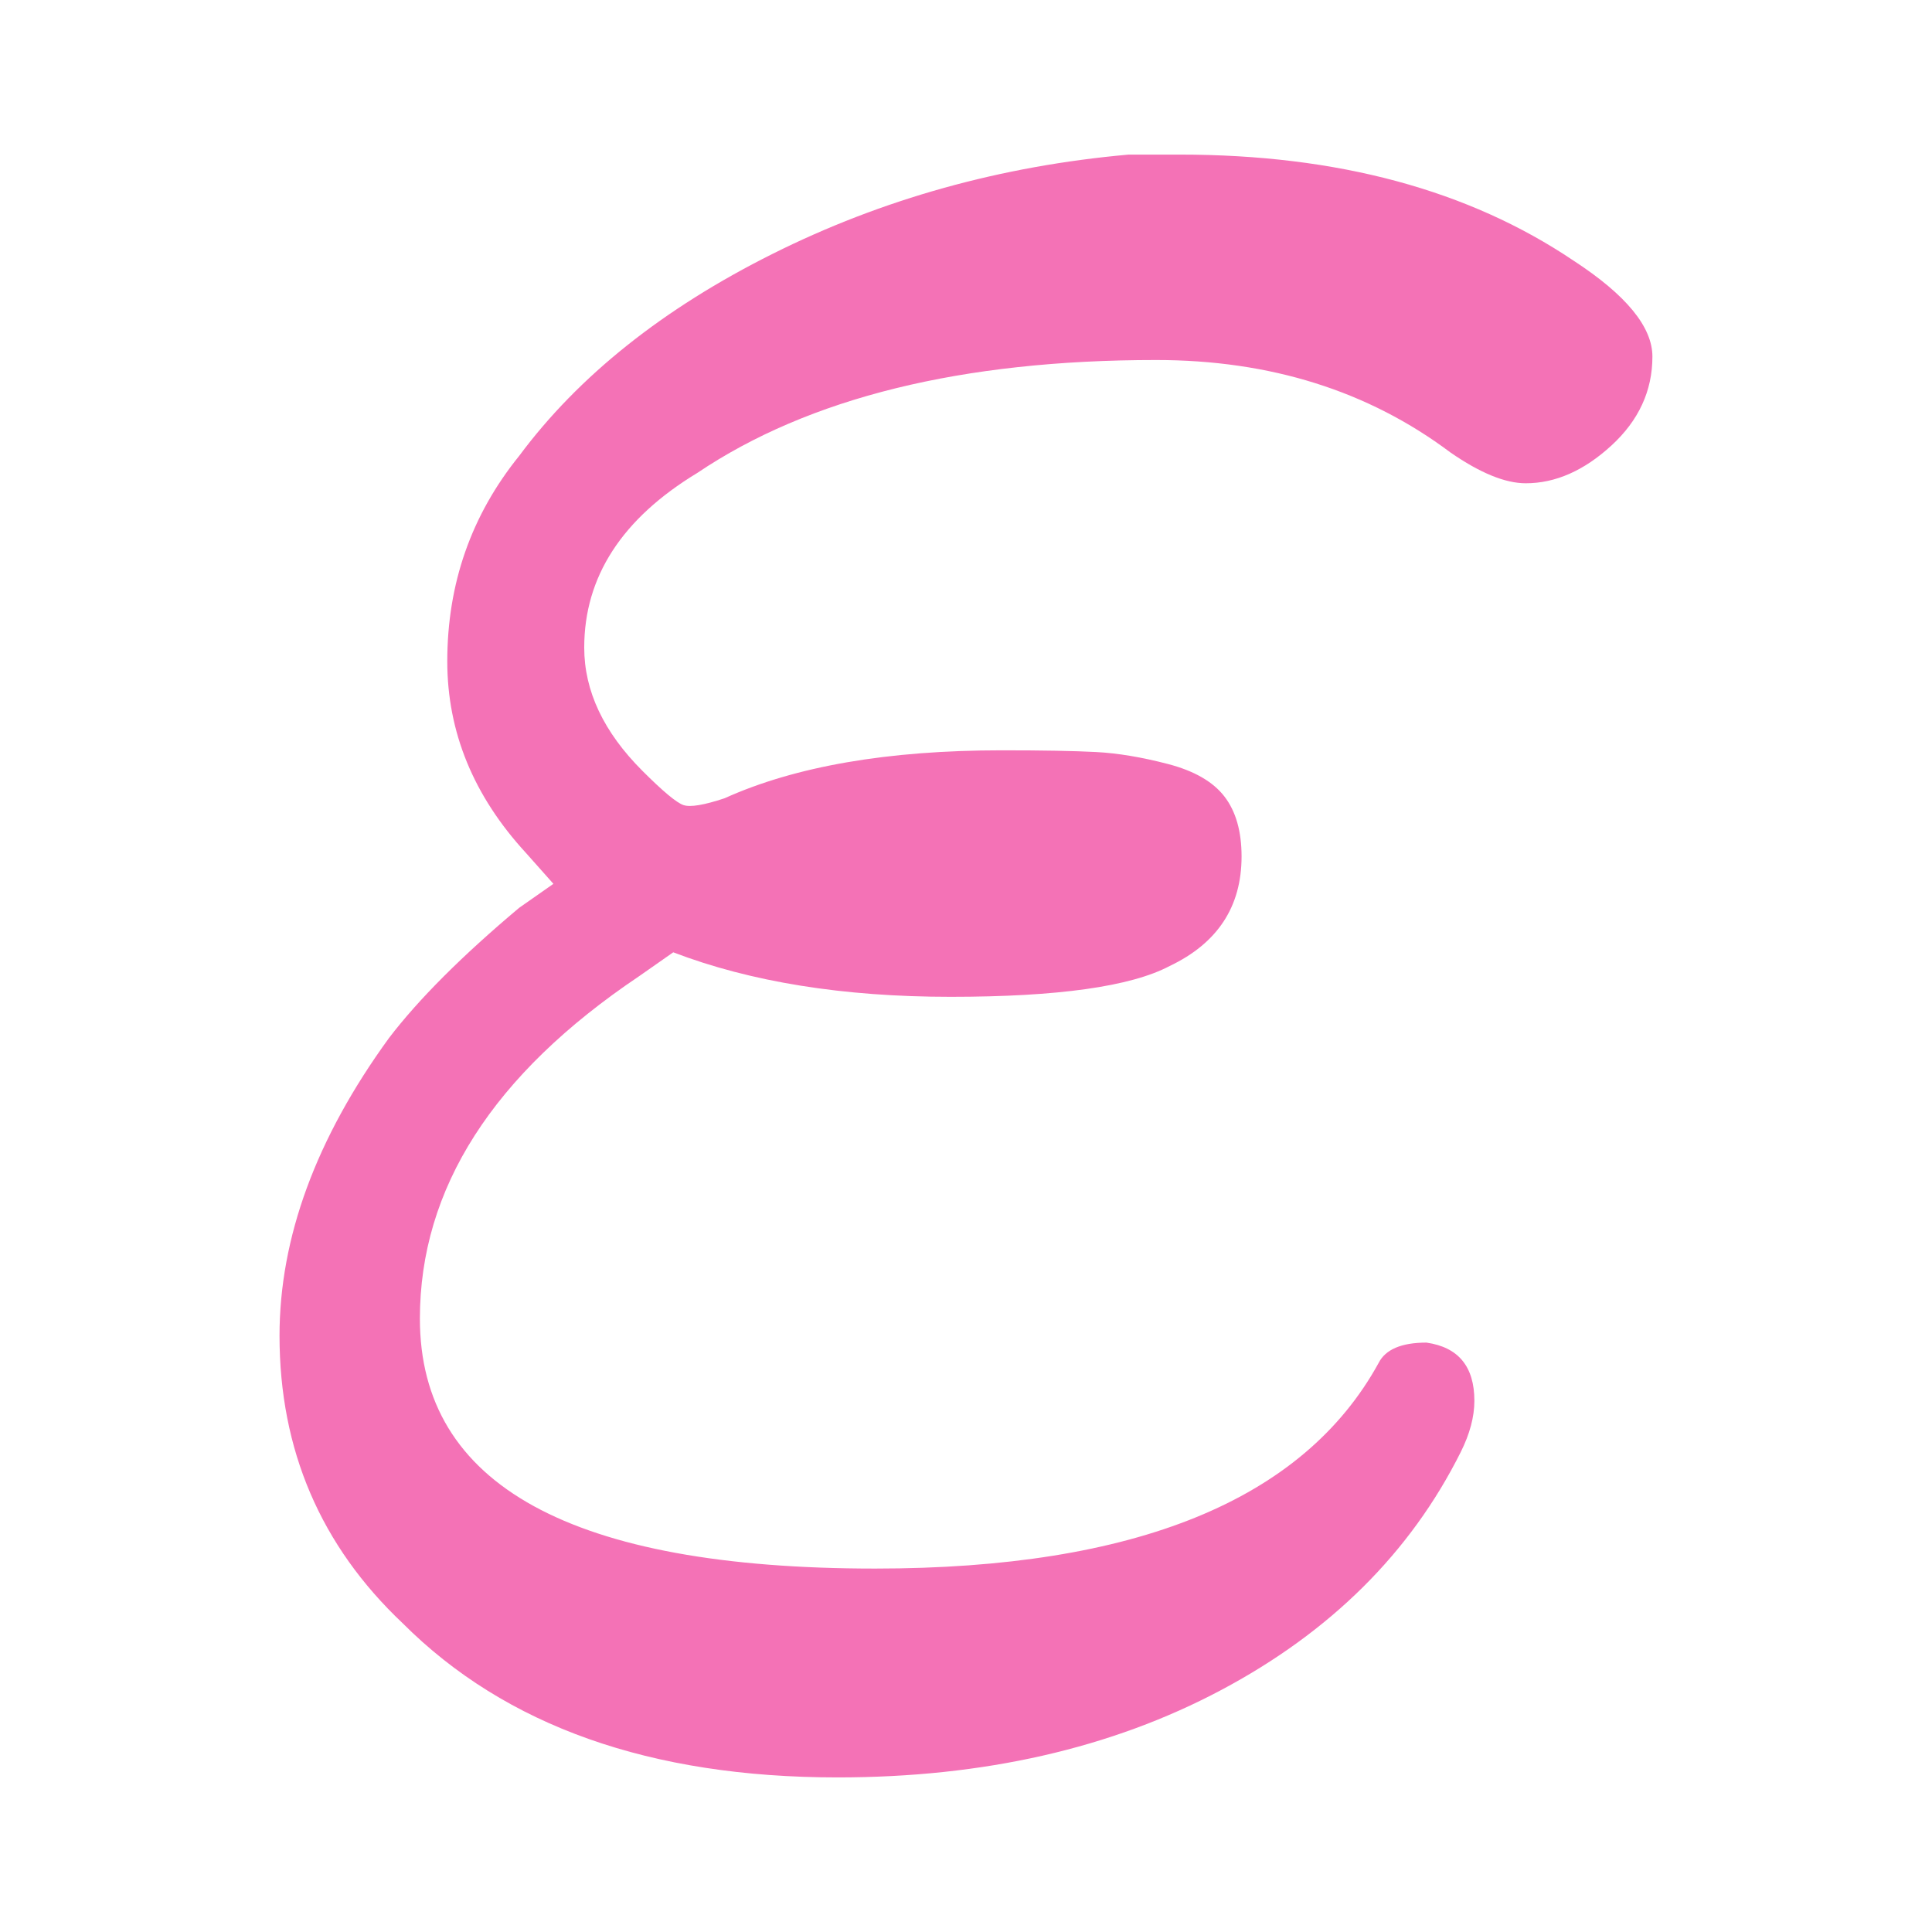
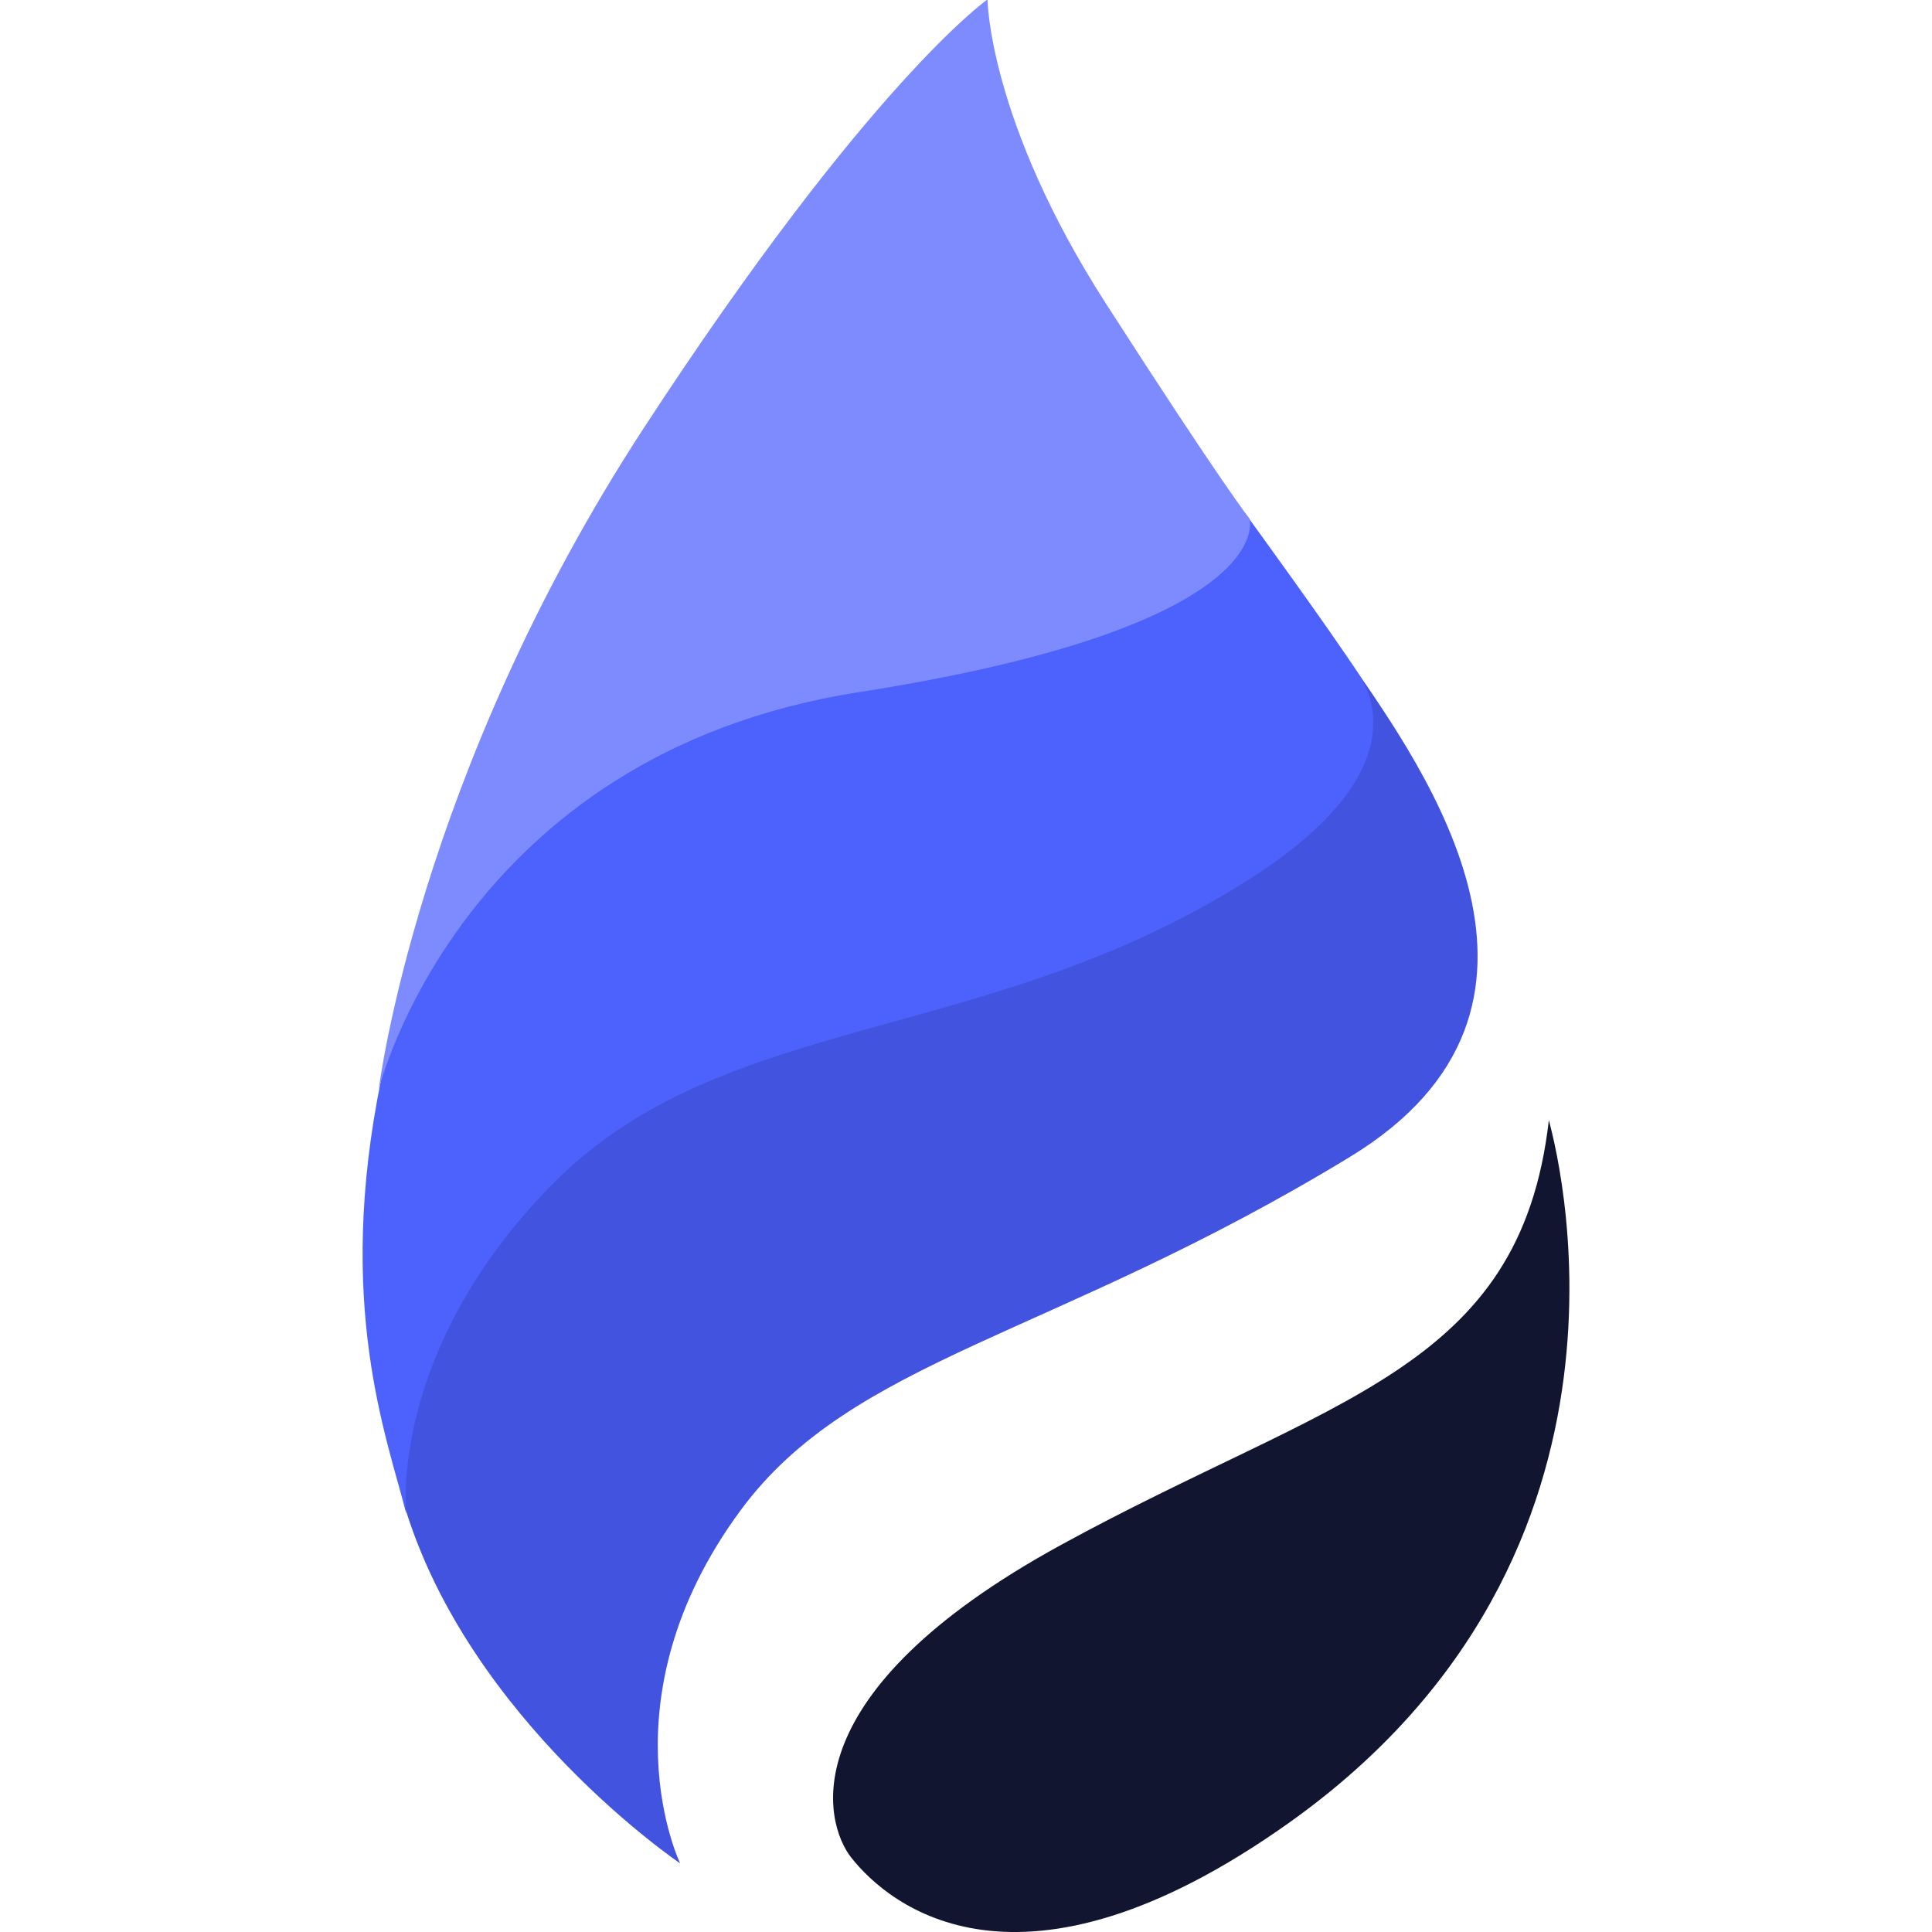
- <svg xmlns="http://www.w3.org/2000/svg" viewBox="0 0 24 24">
-   <path d="M428 393Q428 378 416.0 367.0Q404 356 391 356Q382 356 369 365Q333 392 283 392Q198 392 149 359Q116 339 116 308Q116 289 133 272Q142 263 145.0 262.0Q148 261 157 264Q188 278 238 278Q256 278 265.5 277.5Q275 277 286.5 274.0Q298 271 303.0 264.5Q308 258 308 247Q308 225 287 215Q270 206 223.0 206.0Q176 206 142 219L132 212Q68 169 68 112Q68 39 201 39Q315 39 348 99Q351 105 362 105Q376 103 376 88Q376 81 372 73Q350 29 302.0 3.5Q254 -22 190 -22Q108 -22 63 23Q27 57 27 107Q27 150 59 194Q72 211 97 232L107 239L99 248Q76 273 76 304Q76 338 97 364Q123 399 171.0 423.0Q219 447 275 452H290Q359 452 405 421Q428 406 428 393Z" fill="#f472b6" transform="translate(2.324 21.144) scale(0.04253 -0.04253)" />
+ <svg xmlns="http://www.w3.org/2000/svg" width="512" height="512" viewBox="0 0 512 512" id="svg4245" version="1.1">
+   <defs id="defs4247" />
+   <g id="layer1" transform="translate(0,-540.3622)">
+     <path style="fill:#111530;fill-opacity:1;fill-rule:evenodd;stroke:none;stroke-width:0.2;stroke-linecap:butt;stroke-linejoin:miter;stroke-miterlimit:4;stroke-dasharray:none;stroke-opacity:1" d="m 410.462,837.217 c 1.31,5.238 32.194,114.389 -68.882,186.216 -71.501,50.81 -106.052,21.853 -116.025,9.167 -7.221,-9.185 -16.238,-43.477 55.524,-82.763 71.763,-39.286 121.787,-46.096 129.382,-112.62 z" id="path4165" />
+     <path style="fill:#4254df;fill-opacity:1;fill-rule:evenodd;stroke:none;stroke-width:0.2;stroke-linecap:butt;stroke-linejoin:miter;stroke-miterlimit:4;stroke-dasharray:none;stroke-opacity:1" d="m 357.884,715.823 c 19.572,28.405 64.908,91.495 -0.065,131.085 -78.512,47.838 -131.801,53.305 -161.597,93.763 -36.943,50.162 -15.976,93.501 -15.976,93.501 0,0 -55.934,-37.733 -73.072,-94.81 0,0 -7.019,-60.821 60.291,-102.464 65.209,-40.343 188.586,-45.907 190.419,-121.074 z" id="path4167" />
+     <path style="fill:#4d61fd;fill-opacity:1;fill-rule:evenodd;stroke:none;stroke-width:0.2;stroke-linecap:butt;stroke-linejoin:miter;stroke-miterlimit:4;stroke-dasharray:none;stroke-opacity:1" d="m 329.773,676.109 c 0,0 23.05,31.631 30.441,43.125 6.735,10.473 8.035,30.267 -28.477,53.715 -69.81,44.831 -139.858,34.965 -185.43,81.322 -43.673,44.426 -38.631,87.281 -38.631,87.281 -5.173,-20.56 -18.885,-55.455 -6.634,-115.305 0,0 2.448,-40.706 68.051,-84.989 31.064,-20.969 61.25,-17.092 94.889,-24.853 33.639,-7.762 64.028,-19.469 65.791,-40.296 z" id="path4167-6" />
+     <path style="fill:#7d8bff;fill-opacity:1;fill-rule:evenodd;stroke:none;stroke-width:0.2;stroke-linecap:butt;stroke-linejoin:miter;stroke-miterlimit:4;stroke-dasharray:none;stroke-opacity:1" d="m 261.699,540.215 c 0,0 0.262,32.215 31.429,80.667 31.167,48.453 38.042,56.965 38.042,56.965 0,0 8.254,28.449 -103.65,45.965 -105.418,16.5 -127.156,105.287 -127.156,105.287 0,0 10.214,-83.287 70.191,-175.216 59.977,-91.929 91.144,-113.668 91.144,-113.668 z" id="path4184" />
+   </g>
</svg>
